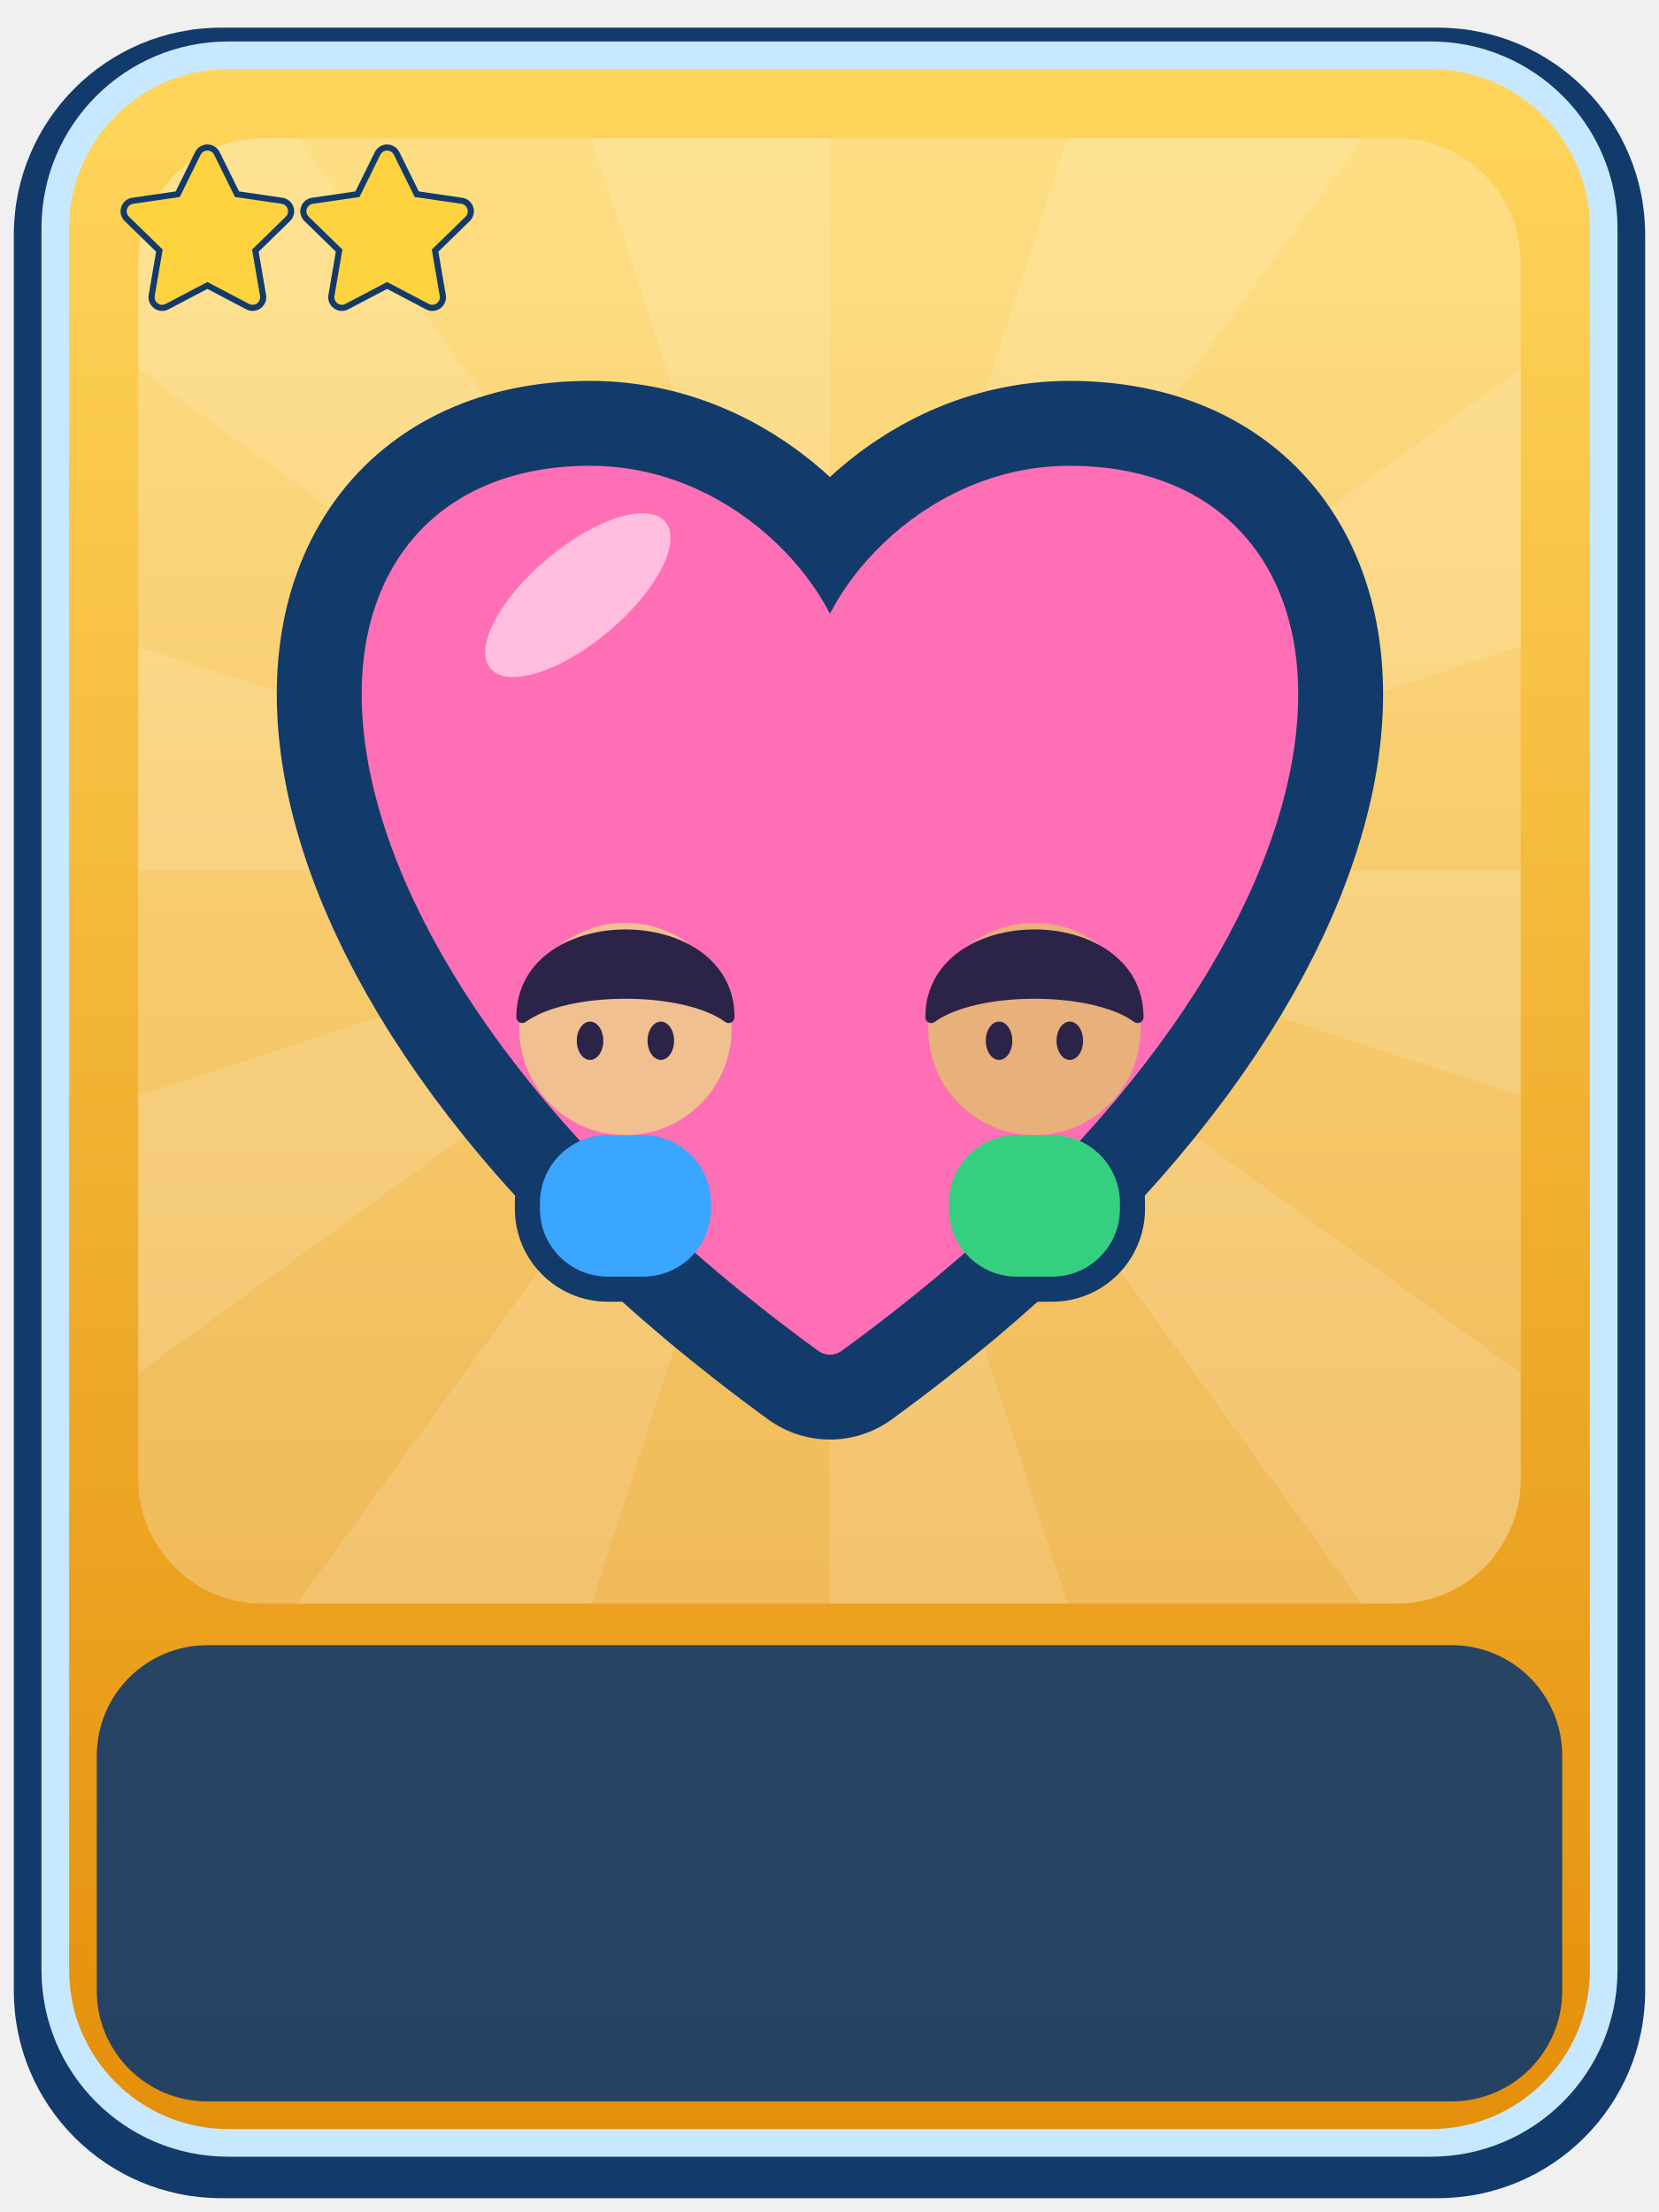
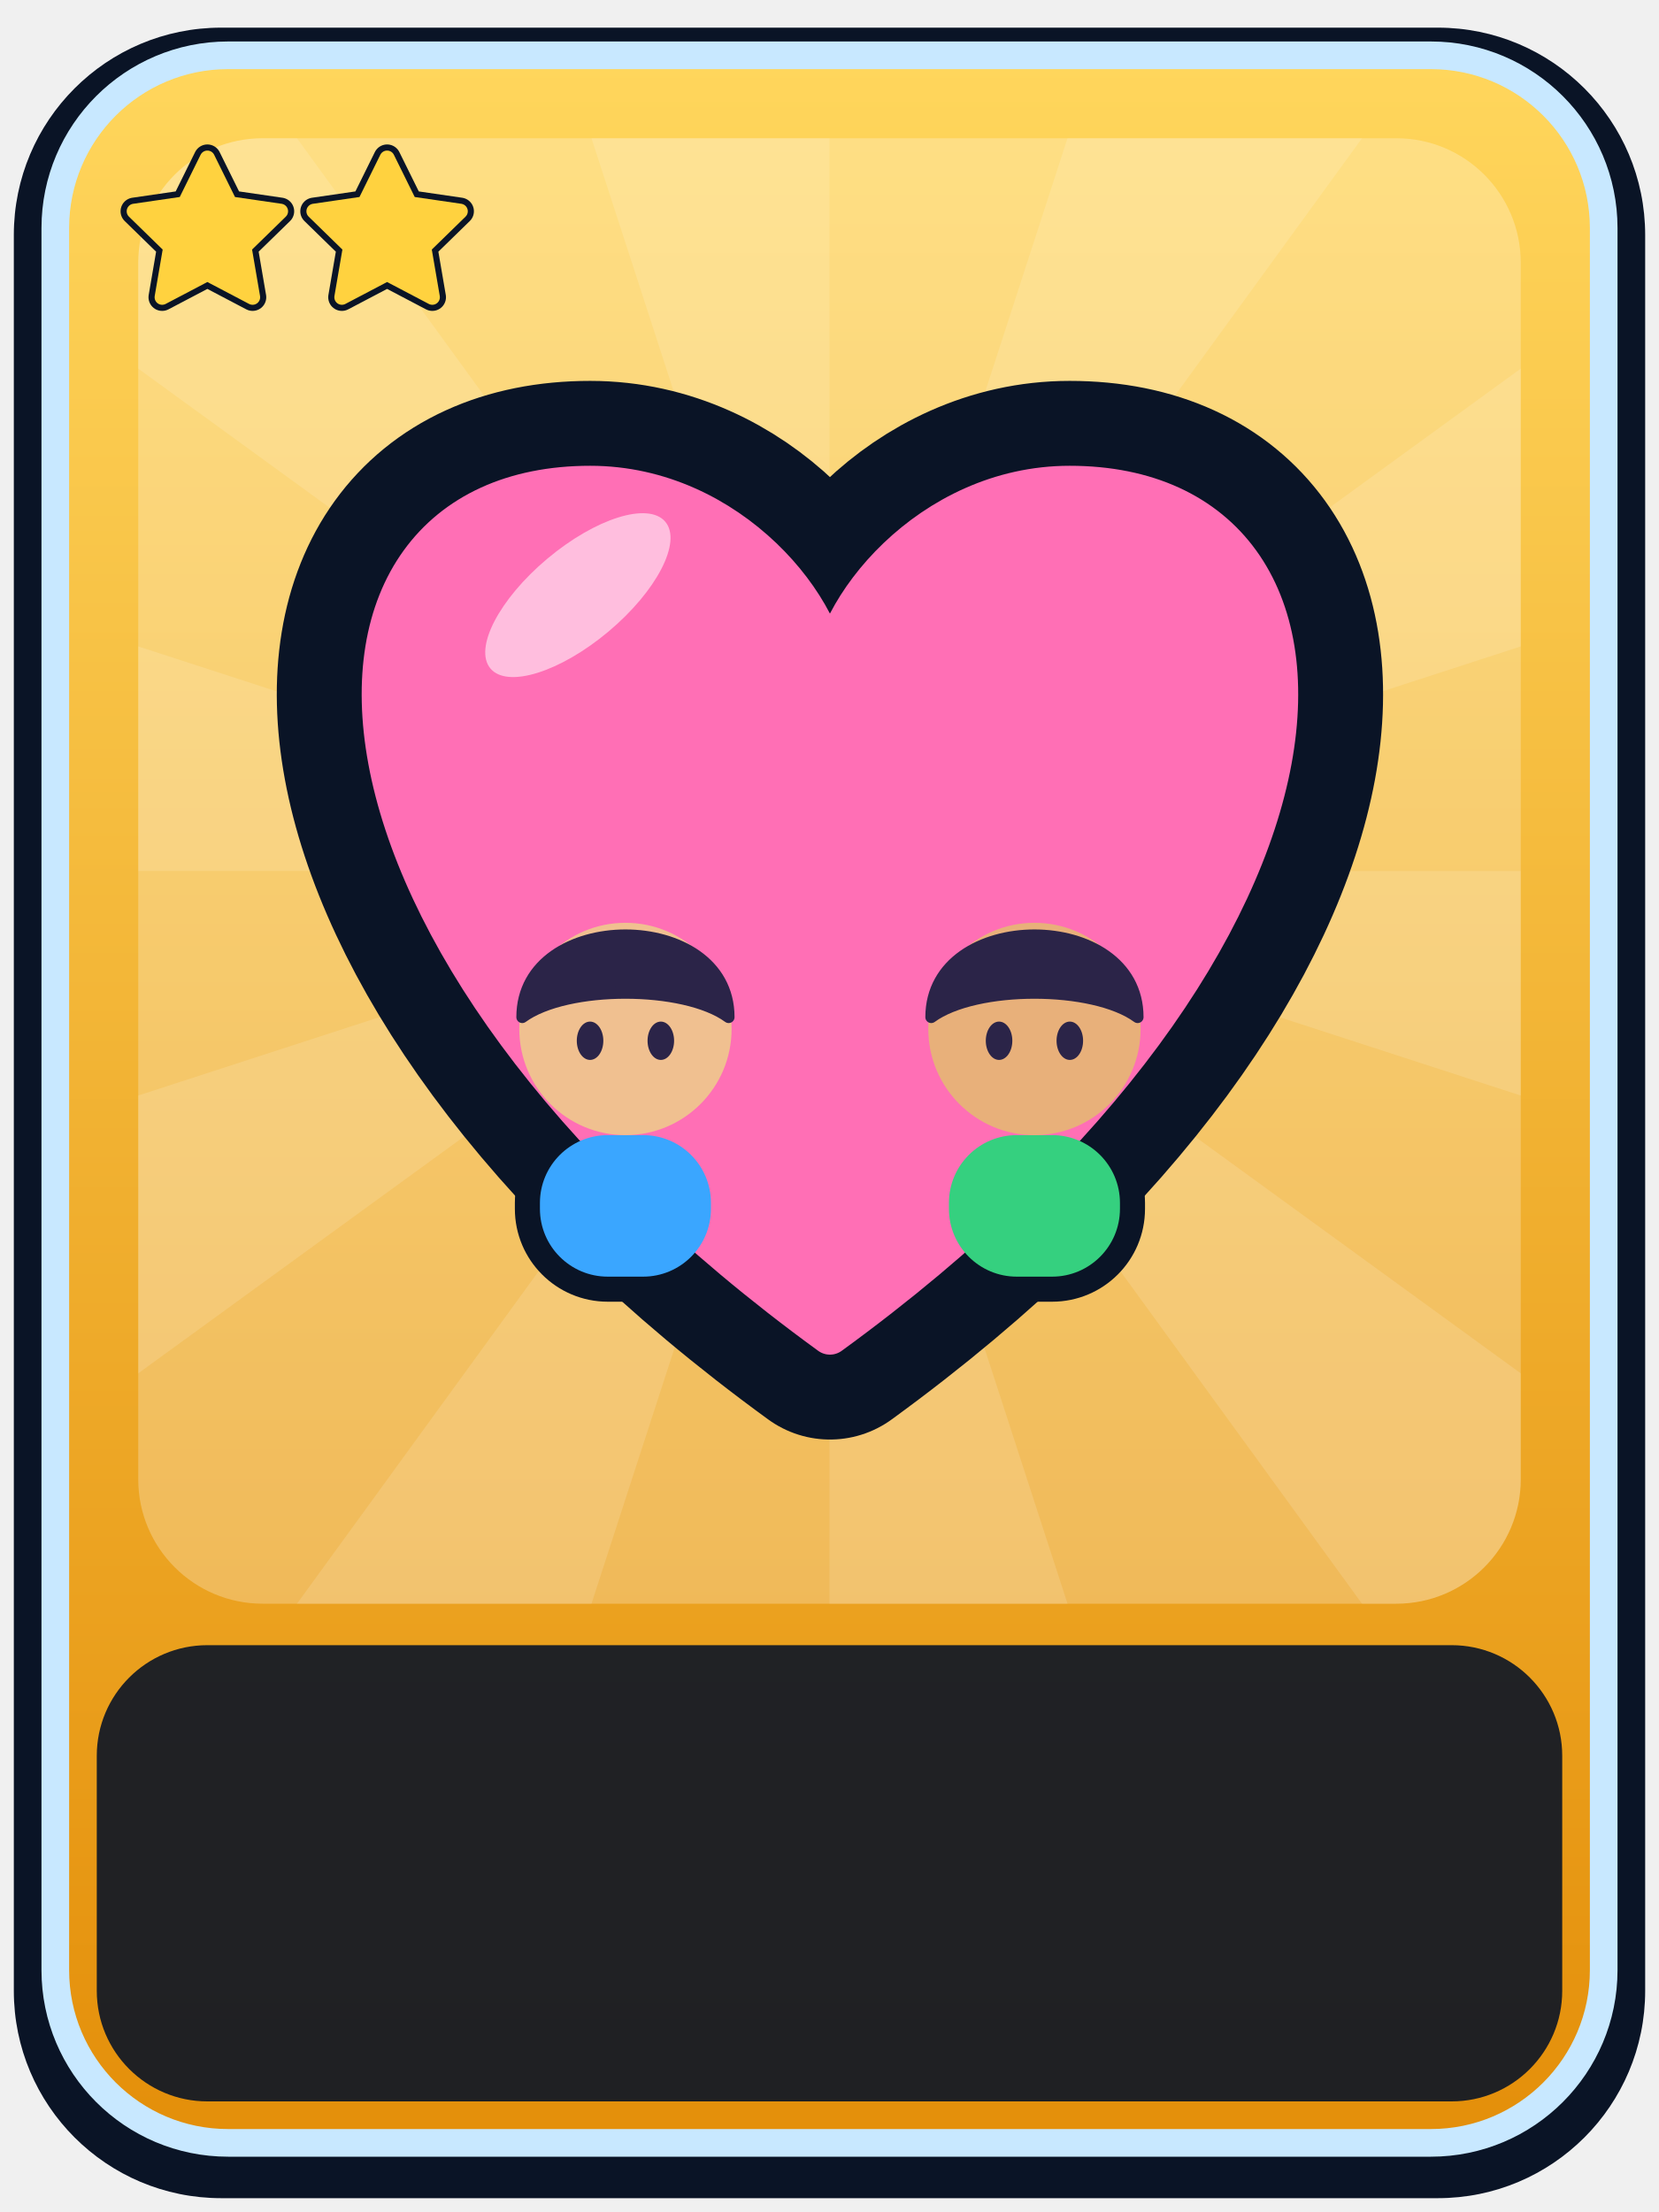
<svg xmlns="http://www.w3.org/2000/svg" width="240" height="320" viewBox="0 0 240 320">
  <defs>
    <linearGradient id="g" x1="0" y1="0" x2="0" y2="1">
      <stop offset="0" stop-color="#ffd65c" />
      <stop offset="1" stop-color="#e48f0a" />
    </linearGradient>
    <clipPath id="p">
      <rect x="20" y="20" width="200" height="212" rx="18" />
    </clipPath>
  </defs>
-   <rect x="2" y="4" width="236" height="314" rx="30" fill="#123a6b" />
+   <rect x="2" y="4" width="236" height="314" rx="30" fill="#0a1426" />
  <rect x="8" y="8" width="224" height="302" rx="25" fill="url(#g)" stroke="#c8e8ff" stroke-width="4" />
  <rect x="20" y="20" width="200" height="212" rx="18" fill="#ffffff" opacity="0.26" />
  <g clip-path="url(#p)">
    <polygon points="120,126 310.0,126.0 300.7,184.7" fill="#ffffff" opacity="0.13" />
    <polygon points="120,126 273.7,237.7 231.7,279.7" fill="#ffffff" opacity="0.13" />
    <polygon points="120,126 178.7,306.7 120.0,316.0" fill="#ffffff" opacity="0.13" />
    <polygon points="120,126 61.3,306.7 8.3,279.7" fill="#ffffff" opacity="0.13" />
    <polygon points="120,126 -33.7,237.7 -60.7,184.7" fill="#ffffff" opacity="0.13" />
    <polygon points="120,126 -70.0,126.0 -60.7,67.3" fill="#ffffff" opacity="0.13" />
    <polygon points="120,126 -33.7,14.3 8.3,-27.7" fill="#ffffff" opacity="0.13" />
    <polygon points="120,126 61.3,-54.7 120.0,-64.0" fill="#ffffff" opacity="0.13" />
    <polygon points="120,126 178.7,-54.7 231.7,-27.7" fill="#ffffff" opacity="0.13" />
    <polygon points="120,126 273.7,14.3 300.7,67.3" fill="#ffffff" opacity="0.13" />
  </g>
  <g transform="translate(32 40) scale(0.344)">
    <g transform="translate(256 256) scale(2.1)">
-       <path d="M0 90 C-110 10 -110 -80 -48 -80 C-20 -80 0 -55 0 -40 C0 -55 20 -80 48 -80 C110 -80 110 10 0 90 Z" fill="#123a6b" stroke="#123a6b" stroke-width="42" stroke-linejoin="round" stroke-linecap="round" />
+       <path d="M0 90 C-110 10 -110 -80 -48 -80 C-20 -80 0 -55 0 -40 C0 -55 20 -80 48 -80 C110 -80 110 10 0 90 Z" fill="#0a1426" stroke="#0a1426" stroke-width="42" stroke-linejoin="round" stroke-linecap="round" />
    </g>
    <g transform="translate(170 340) scale(0.62)">
-       <rect x="-58" y="34" width="116" height="96" rx="46" fill="#123a6b" stroke="#123a6b" stroke-width="34" stroke-linejoin="round" stroke-linecap="round" />
+       <rect x="-58" y="34" width="116" height="96" rx="46" fill="#0a1426" stroke="#0a1426" stroke-width="34" stroke-linejoin="round" stroke-linecap="round" />
    </g>
    <g transform="translate(170 340) scale(0.62)">
-       <circle cx="0" cy="-38" r="72" fill="#123a6b" stroke="#123a6b" stroke-width="34" stroke-linejoin="round" stroke-linecap="round" />
+       <circle cx="0" cy="-38" r="72" fill="#0a1426" stroke="#0a1426" stroke-width="34" stroke-linejoin="round" stroke-linecap="round" />
    </g>
    <g transform="translate(342 340) scale(0.62)">
-       <rect x="-58" y="34" width="116" height="96" rx="46" fill="#123a6b" stroke="#123a6b" stroke-width="34" stroke-linejoin="round" stroke-linecap="round" />
+       <rect x="-58" y="34" width="116" height="96" rx="46" fill="#0a1426" stroke="#0a1426" stroke-width="34" stroke-linejoin="round" stroke-linecap="round" />
    </g>
    <g transform="translate(342 340) scale(0.62)">
-       <circle cx="0" cy="-38" r="72" fill="#123a6b" stroke="#123a6b" stroke-width="34" stroke-linejoin="round" stroke-linecap="round" />
+       <circle cx="0" cy="-38" r="72" fill="#0a1426" stroke="#0a1426" stroke-width="34" stroke-linejoin="round" stroke-linecap="round" />
    </g>
    <g transform="translate(256 256) scale(2.1)">
      <path d="M0 90 C-110 10 -110 -80 -48 -80 C-20 -80 0 -55 0 -40 C0 -55 20 -80 48 -80 C110 -80 110 10 0 90 Z" fill="#ff6fb5" stroke="#ff6fb5" stroke-width="8" stroke-linejoin="round" stroke-linecap="round" />
    </g>
    <g transform="translate(170 340) scale(0.62)">
      <rect x="-58" y="34" width="116" height="96" rx="46" fill="#3aa6ff" />
    </g>
    <g transform="translate(170 340) scale(0.62)">
      <circle cx="0" cy="-38" r="72" fill="#f0c090" />
    </g>
    <g transform="translate(170 340) scale(0.62)">
      <path d="M-70 -46 C-70 -120 70 -120 70 -46 C40 -68 -40 -68 -70 -46 Z" fill="#2b2448" stroke="#2b2448" stroke-width="8" stroke-linejoin="round" stroke-linecap="round" />
    </g>
    <g transform="translate(170 340) scale(0.62)">
      <ellipse cx="-24" cy="-30" rx="9" ry="13" fill="#2b2448" />
    </g>
    <g transform="translate(170 340) scale(0.62)">
      <ellipse cx="24" cy="-30" rx="9" ry="13" fill="#2b2448" />
    </g>
    <g transform="translate(342 340) scale(0.62)">
      <rect x="-58" y="34" width="116" height="96" rx="46" fill="#35d07f" />
    </g>
    <g transform="translate(342 340) scale(0.62)">
      <circle cx="0" cy="-38" r="72" fill="#e8b07a" />
    </g>
    <g transform="translate(342 340) scale(0.62)">
      <path d="M-70 -46 C-70 -120 70 -120 70 -46 C40 -68 -40 -68 -70 -46 Z" fill="#2b2448" stroke="#2b2448" stroke-width="8" stroke-linejoin="round" stroke-linecap="round" />
    </g>
    <g transform="translate(342 340) scale(0.62)">
      <ellipse cx="-24" cy="-30" rx="9" ry="13" fill="#2b2448" />
    </g>
    <g transform="translate(342 340) scale(0.62)">
      <ellipse cx="24" cy="-30" rx="9" ry="13" fill="#2b2448" />
    </g>
    <ellipse cx="150" cy="134" rx="48" ry="20" transform="rotate(-40 150 134)" fill="#ffffff" opacity="0.55" />
  </g>
-   <rect x="14" y="238" width="212" height="66" rx="16" fill="#123a6b" opacity="0.9" />
+   <rect x="14" y="238" width="212" height="66" rx="16" fill="#0a1426" opacity="0.9" />
  <g transform="translate(30 34) scale(0.052)">
-     <polygon points="0.0,-214.0 62.9,-86.6 203.5,-66.1 101.8,33.1 125.8,173.1 0.0,107.0 -125.8,173.1 -101.8,33.1 -203.5,-66.1 -62.9,-86.6" fill="#123a6b" stroke="#123a6b" stroke-width="76" stroke-linejoin="round" stroke-linecap="round" />
+     <polygon points="0.0,-214.0 62.9,-86.6 203.5,-66.1 101.8,33.1 125.8,173.1 0.0,107.0 -125.8,173.1 -101.8,33.1 -203.5,-66.1 -62.9,-86.6" fill="#0a1426" stroke="#0a1426" stroke-width="76" stroke-linejoin="round" stroke-linecap="round" />
    <polygon points="0.0,-214.0 62.9,-86.6 203.5,-66.1 101.8,33.1 125.8,173.1 0.0,107.0 -125.8,173.1 -101.8,33.1 -203.5,-66.1 -62.9,-86.6" fill="#ffd23f" stroke="#ffd23f" stroke-width="42" stroke-linejoin="round" stroke-linecap="round" />
  </g>
  <g transform="translate(56 34) scale(0.052)">
-     <polygon points="0.0,-214.0 62.9,-86.6 203.5,-66.1 101.8,33.1 125.8,173.1 0.0,107.0 -125.8,173.1 -101.8,33.1 -203.5,-66.1 -62.9,-86.6" fill="#123a6b" stroke="#123a6b" stroke-width="76" stroke-linejoin="round" stroke-linecap="round" />
+     <polygon points="0.0,-214.0 62.9,-86.6 203.5,-66.1 101.8,33.1 125.8,173.1 0.0,107.0 -125.8,173.1 -101.8,33.1 -203.5,-66.1 -62.9,-86.6" fill="#0a1426" stroke="#0a1426" stroke-width="76" stroke-linejoin="round" stroke-linecap="round" />
    <polygon points="0.0,-214.0 62.9,-86.6 203.5,-66.1 101.8,33.1 125.8,173.1 0.0,107.0 -125.8,173.1 -101.8,33.1 -203.5,-66.1 -62.9,-86.6" fill="#ffd23f" stroke="#ffd23f" stroke-width="42" stroke-linejoin="round" stroke-linecap="round" />
  </g>
</svg>
